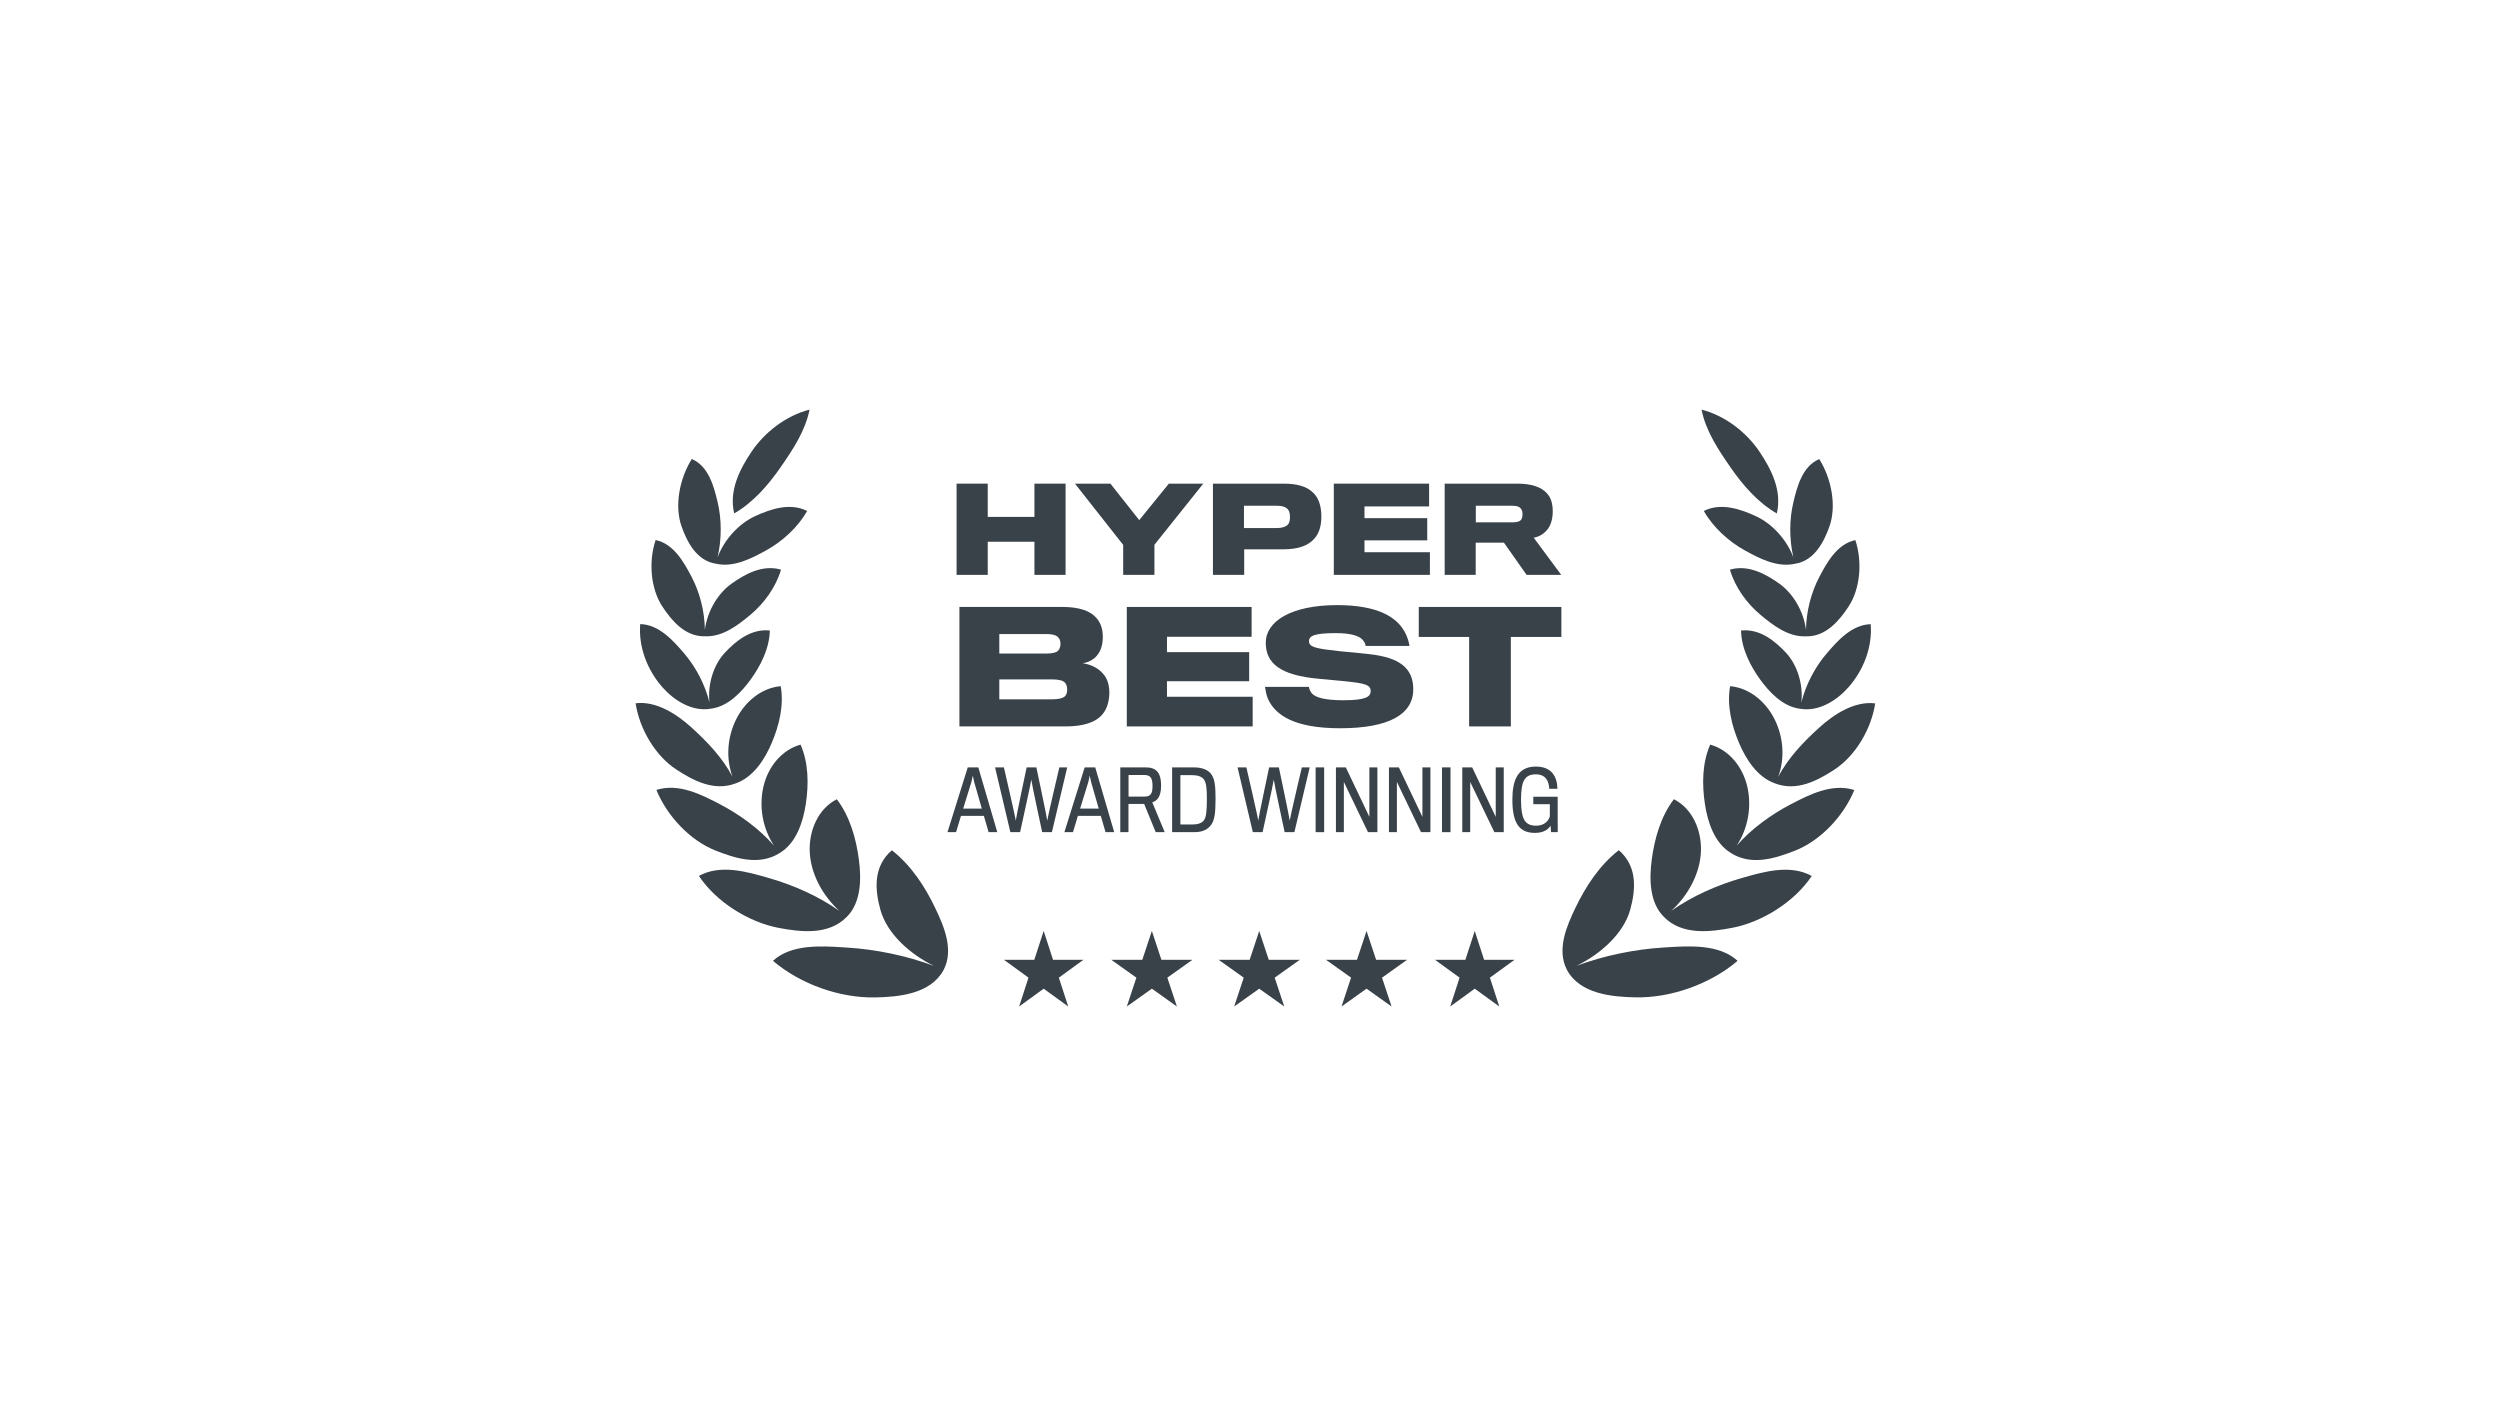
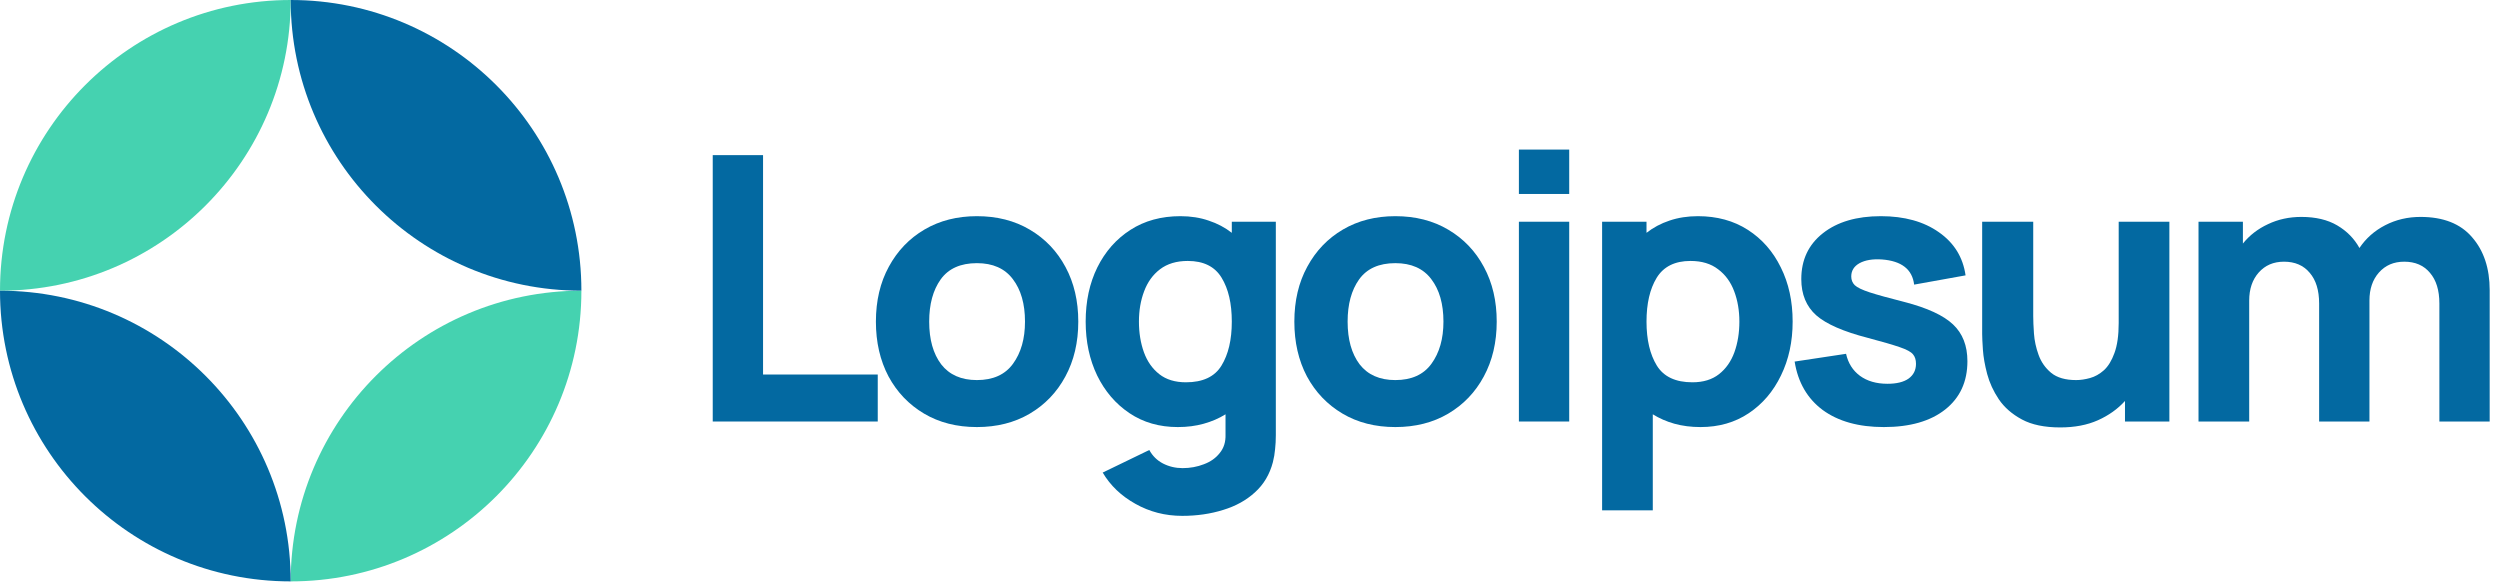
- <svg xmlns="http://www.w3.org/2000/svg" id="logo-20" width="177" height="100" viewBox="0 0 177 100" fill="none">
-   <path class="ccustom" d="M124.575 31.984C125.397 33.212 126.186 34.728 125.798 36.352C124.459 35.585 123.382 34.334 122.528 33.099C121.668 31.855 120.775 30.533 120.469 29C122.158 29.432 123.67 30.631 124.575 31.984Z" fill="#394149" />
-   <path class="ccustom" d="M51.981 36.349C51.594 34.725 52.384 33.21 53.208 31.982C54.114 30.63 55.627 29.432 57.316 29.002C57.009 30.534 56.115 31.856 55.254 33.099C54.399 34.333 53.32 35.584 51.981 36.349Z" fill="#394149" />
-   <path class="ccustom" d="M50.802 39.465C51.104 38.179 51.097 36.77 50.81 35.564C50.557 34.504 50.189 33.005 48.978 32.499C48.097 33.911 47.743 35.834 48.257 37.275C48.627 38.317 49.295 39.695 50.678 39.909C51.948 40.201 53.232 39.524 54.246 38.965C55.373 38.343 56.478 37.354 57.149 36.178C55.918 35.557 54.516 36.061 53.462 36.544C52.325 37.065 51.281 38.183 50.802 39.465Z" fill="#394149" />
-   <path class="ccustom" d="M75.443 40.701V34.242H73.238V36.596H69.931V34.242H67.726V40.701H69.931V38.356H73.238V40.701H75.443Z" fill="#394149" />
-   <path class="ccustom" d="M82.755 34.242H85.19L81.734 38.57V40.701H79.521V38.578L76.107 34.242H78.616L80.657 36.826L82.755 34.242Z" fill="#394149" />
-   <path class="ccustom" fill-rule="evenodd" clip-rule="evenodd" d="M92.869 34.794C93.305 35.139 93.552 35.723 93.552 36.571C93.552 37.262 93.379 37.78 93.05 38.142C92.606 38.652 91.874 38.883 90.919 38.891C90.623 38.899 88.089 38.891 88.089 38.891V40.701H85.876V34.242H90.887C91.775 34.242 92.45 34.423 92.869 34.794ZM91.232 37.073C91.298 36.958 91.331 36.809 91.331 36.604C91.331 36.39 91.29 36.209 91.216 36.11C91.076 35.904 90.812 35.806 90.385 35.806H88.073V37.385H90.368C90.829 37.385 91.1 37.278 91.232 37.073Z" fill="#394149" />
-   <path class="ccustom" d="M101.237 39.097V40.701H94.433V34.242H101.18V35.855H96.605V36.686H101.048V38.257H96.605V39.097H101.237Z" fill="#394149" />
-   <path class="ccustom" fill-rule="evenodd" clip-rule="evenodd" d="M109.498 34.901C109.795 35.205 109.934 35.625 109.934 36.209C109.934 36.711 109.811 37.139 109.605 37.426C109.375 37.739 109.021 38.002 108.585 38.068L110.535 40.701H108.083L106.479 38.422H104.48V40.701H102.283V34.242H107.425C108.445 34.242 109.112 34.489 109.498 34.901ZM107.721 36.752C107.779 36.653 107.795 36.521 107.795 36.414C107.795 36.291 107.779 36.159 107.721 36.077C107.606 35.863 107.376 35.806 107.03 35.806H104.488V36.982H107.071C107.425 36.982 107.639 36.916 107.721 36.752Z" fill="#394149" />
-   <path class="ccustom" d="M100.059 48.802C100.059 47.325 99.121 46.55 96.933 46.312C96.578 46.269 95.533 46.161 94.875 46.108C93.183 45.924 92.677 45.828 92.677 45.396C92.677 45.008 93.076 44.825 94.595 44.825C95.673 44.825 96.276 45.03 96.513 45.343C96.632 45.493 96.675 45.612 96.686 45.73H99.789C99.757 45.472 99.649 45.105 99.477 44.782C98.916 43.705 97.569 42.842 94.671 42.842C91.405 42.842 89.616 43.995 89.616 45.504C89.616 46.959 90.629 47.81 93.367 48.058C93.676 48.085 94.341 48.148 94.885 48.199L94.918 48.202L94.925 48.203L94.927 48.203L95.22 48.231C96.653 48.382 97.041 48.478 97.041 48.931C97.041 49.351 96.664 49.578 95.08 49.578C93.852 49.578 93.129 49.394 92.871 49.082C92.763 48.953 92.688 48.759 92.666 48.629H89.562C89.595 48.845 89.649 49.19 89.767 49.47C90.295 50.655 91.675 51.56 94.875 51.56C98.313 51.56 100.059 50.591 100.059 48.802Z" fill="#394149" />
-   <path class="ccustom" fill-rule="evenodd" clip-rule="evenodd" d="M78.057 50.569C78.38 50.192 78.542 49.621 78.542 49.039C78.542 48.543 78.413 48.069 78.143 47.756C77.82 47.336 77.249 47.034 76.645 46.959C77.055 46.905 77.443 46.69 77.669 46.409C77.949 46.075 78.079 45.623 78.079 45.073C78.079 44.523 77.917 44.039 77.55 43.672C77.141 43.252 76.397 42.972 75.234 42.972H67.927V51.431H75.438C76.635 51.431 77.561 51.172 78.057 50.569ZM75.083 45.58C75.083 45.784 75.018 45.957 74.91 46.075C74.759 46.215 74.479 46.269 74.113 46.269H70.751V44.89H74.037C74.447 44.89 74.727 44.944 74.878 45.084C75.018 45.202 75.083 45.375 75.083 45.58ZM75.406 49.287C75.234 49.448 74.932 49.513 74.425 49.513H70.751V48.101H74.458C74.932 48.101 75.212 48.166 75.374 48.306C75.503 48.435 75.557 48.597 75.557 48.812C75.557 49.017 75.514 49.179 75.406 49.287Z" fill="#394149" />
-   <path class="ccustom" d="M88.689 49.33V51.431H79.777V42.972H88.614V45.084H82.622V46.172H88.441V48.231H82.622V49.33H88.689Z" fill="#394149" />
-   <path class="ccustom" d="M110.545 45.095V42.972H100.448V45.095H104.015V51.431H106.967V45.095H110.545Z" fill="#394149" />
-   <path class="ccustom" d="M110.289 58.917H109.814L109.78 58.459C109.635 58.691 109.328 58.969 108.68 58.969C107.585 58.969 107.076 58.309 107.076 56.624C107.076 55.321 107.4 54.273 108.737 54.273C109.896 54.273 110.249 55.032 110.266 55.848H109.687C109.67 55.315 109.432 54.823 108.749 54.823C107.927 54.823 107.689 55.315 107.689 56.641C107.689 58.025 107.985 58.459 108.761 58.459C109.305 58.459 109.623 58.158 109.728 57.799V56.937H108.558V56.41H110.283V57.741C110.283 58.139 110.287 58.564 110.288 58.778L110.289 58.879V58.917Z" fill="#394149" />
-   <path class="ccustom" fill-rule="evenodd" clip-rule="evenodd" d="M68.037 57.764H69.658L69.994 58.917H70.608L69.264 54.331H68.517L67.081 58.917H67.689L68.037 57.764ZM69.513 57.249H68.193C68.193 57.249 68.766 55.396 68.778 55.356C68.784 55.327 68.876 54.916 68.876 54.916L68.94 55.22L68.969 55.356C68.975 55.385 69.513 57.249 69.513 57.249Z" fill="#394149" />
-   <path class="ccustom" d="M75.002 54.331H75.558L74.475 58.917H73.786C73.786 58.917 73.016 55.35 73.016 55.199C73.01 55.35 72.223 58.917 72.223 58.917H71.534L70.451 54.331H71.076C71.076 54.331 71.916 57.961 71.916 58.106C71.916 57.961 72.686 54.331 72.686 54.331H73.375C73.375 54.331 74.145 57.967 74.145 58.106C74.145 57.967 75.002 54.331 75.002 54.331Z" fill="#394149" />
-   <path class="ccustom" fill-rule="evenodd" clip-rule="evenodd" d="M77.936 57.764H76.315L75.967 58.917H75.359L76.795 54.331H77.542L78.886 58.917H78.272L77.936 57.764ZM76.471 57.249H77.791C77.791 57.249 77.253 55.385 77.247 55.356L77.203 55.147L77.154 54.916C77.154 54.916 77.062 55.327 77.056 55.356C77.044 55.396 76.471 57.249 76.471 57.249Z" fill="#394149" />
-   <path class="ccustom" fill-rule="evenodd" clip-rule="evenodd" d="M81.117 54.331C81.824 54.331 82.206 54.661 82.206 55.622C82.206 56.439 81.899 56.711 81.58 56.803L82.461 58.917H81.824L81.007 56.919H79.895V58.917H79.316V54.331H81.117ZM81.03 56.398C81.488 56.398 81.598 56.161 81.598 55.639C81.598 55.049 81.424 54.869 81.001 54.869H79.901V56.398H81.03Z" fill="#394149" />
-   <path class="ccustom" fill-rule="evenodd" clip-rule="evenodd" d="M86.061 56.549C86.061 57.631 85.98 58.071 85.748 58.401C85.517 58.72 85.152 58.917 84.561 58.917H82.986V54.331H84.521C85.1 54.331 85.551 54.505 85.76 54.817C85.992 55.153 86.061 55.57 86.061 56.549ZM84.44 58.373C84.793 58.373 85.088 58.28 85.239 58.077C85.401 57.857 85.447 57.411 85.447 56.549C85.447 55.825 85.407 55.437 85.239 55.188C85.082 54.974 84.781 54.881 84.428 54.881H83.571V58.373H84.44Z" fill="#394149" />
-   <path class="ccustom" d="M92.17 54.331H92.726L91.643 58.917H90.954C90.954 58.917 90.184 55.35 90.184 55.199C90.178 55.35 89.391 58.917 89.391 58.917H88.701L87.619 54.331H88.244C88.244 54.331 89.084 57.961 89.084 58.106C89.084 57.961 89.854 54.331 89.854 54.331H90.543C90.543 54.331 91.313 57.967 91.313 58.106C91.313 57.967 92.17 54.331 92.17 54.331Z" fill="#394149" />
-   <path class="ccustom" d="M93.75 54.331V58.917H93.147V54.331H93.75Z" fill="#394149" />
-   <path class="ccustom" d="M97.519 54.331V58.917H96.853L95.145 55.361V58.917H94.584V54.331H95.284L96.952 57.834V54.331H97.519Z" fill="#394149" />
-   <path class="ccustom" d="M101.274 54.331V58.917H100.608L98.9 55.361V58.917H98.338V54.331H99.039L100.707 57.834V54.331H101.274Z" fill="#394149" />
-   <path class="ccustom" d="M102.695 54.331V58.917H102.093V54.331H102.695Z" fill="#394149" />
-   <path class="ccustom" d="M106.465 54.331V58.917H105.799L104.091 55.361V58.917H103.529V54.331H104.23L105.898 57.834V54.331H106.465Z" fill="#394149" />
-   <path class="ccustom" d="M74.555 67.955L73.892 65.913L73.228 67.955H71.081L72.818 69.218L72.155 71.26L73.892 69.998L75.629 71.26L74.966 69.218L76.703 67.955H74.555Z" fill="#394149" />
-   <path class="ccustom" d="M82.229 67.956L81.552 65.913L80.875 67.956H78.684L80.456 69.218L79.779 71.26L81.552 69.998L83.325 71.26L82.647 69.218L84.42 67.956H82.229Z" fill="#394149" />
-   <path class="ccustom" d="M89.829 67.956L89.152 65.913L88.475 67.956H86.284L88.056 69.218L87.379 71.26L89.152 69.998L90.924 71.26L90.247 69.218L92.02 67.956H89.829Z" fill="#394149" />
-   <path class="ccustom" d="M97.429 67.956L96.751 65.913L96.074 67.956H93.883L95.656 69.218L94.979 71.26L96.751 69.998L98.524 71.26L97.847 69.218L99.62 67.956H97.429Z" fill="#394149" />
-   <path class="ccustom" d="M105.075 67.956L104.412 65.913L103.748 67.956H101.601L103.338 69.218L102.675 71.26L104.412 69.998L106.149 71.26L105.485 69.218L107.223 67.956H105.075Z" fill="#394149" />
-   <path class="ccustom" d="M46.892 42.937C47.517 43.889 48.483 45.082 49.892 45.048C51.173 45.112 52.28 44.238 53.151 43.508C54.09 42.722 54.937 41.573 55.295 40.331C53.985 39.949 52.73 40.656 51.795 41.322C50.818 42.017 50.066 43.291 49.905 44.598C49.893 43.288 49.538 41.935 48.967 40.846C48.444 39.85 47.716 38.503 46.417 38.234C45.906 39.784 46.069 41.681 46.892 42.937Z" fill="#394149" />
-   <path class="ccustom" d="M50.308 50.179C49.001 50.398 47.725 49.597 46.897 48.655C45.831 47.441 45.196 45.814 45.326 44.185C46.669 44.219 47.686 45.38 48.438 46.258C49.248 47.203 49.911 48.447 50.23 49.731C50.09 48.452 50.519 47.071 51.316 46.217C52.086 45.394 53.163 44.496 54.504 44.64C54.475 45.937 53.825 47.172 53.155 48.098C52.53 48.96 51.567 50.027 50.308 50.179Z" fill="#394149" />
-   <path class="ccustom" d="M47.893 54.488C49.097 55.272 50.558 56.048 52.093 55.461C53.352 55.016 54.153 53.748 54.645 52.585C55.166 51.352 55.515 49.931 55.274 48.581C53.89 48.704 52.743 49.694 52.133 50.903C51.496 52.166 51.374 53.67 51.863 54.994C51.14 53.632 50.083 52.529 48.962 51.51C47.944 50.584 46.477 49.609 45 49.792C45.281 51.619 46.396 53.514 47.893 54.488Z" fill="#394149" />
-   <path class="ccustom" d="M55.194 60.399C56.38 59.69 56.856 58.2 57.051 56.922C57.261 55.545 57.252 54.026 56.68 52.719C55.306 53.103 54.362 54.34 54.05 55.696C53.721 57.128 53.999 58.654 54.8 59.873C53.735 58.652 52.32 57.643 50.963 56.936C49.653 56.253 48.045 55.429 46.472 55.927C47.23 57.779 48.854 59.503 50.653 60.216C52.046 60.768 53.741 61.314 55.194 60.399Z" fill="#394149" />
-   <path class="ccustom" d="M60.812 60.878C60.986 62.208 60.981 63.894 59.949 64.918C58.659 66.238 56.663 65.983 55.123 65.693C53.056 65.302 50.729 63.892 49.481 62.015C51.005 61.176 52.867 61.713 54.376 62.147L54.462 62.172C56.145 62.656 57.939 63.436 59.439 64.502C58.242 63.42 57.369 61.833 57.327 60.232C57.288 58.801 57.91 57.269 59.247 56.587C60.18 57.812 60.617 59.385 60.812 60.878Z" fill="#394149" />
-   <path class="ccustom" d="M66.803 68.682C67.564 67.235 66.81 65.537 66.21 64.282C65.501 62.798 64.531 61.285 63.144 60.199C61.811 61.347 61.938 62.99 62.334 64.418C62.805 66.116 64.438 67.563 66.129 68.388C64.171 67.657 62.032 67.219 59.997 67.09L59.791 67.076C58.156 66.97 56.028 66.831 54.726 68.027C56.695 69.702 59.493 70.668 61.958 70.618C63.611 70.584 65.877 70.388 66.803 68.682Z" fill="#394149" />
-   <path class="ccustom" d="M126.974 39.47C126.497 38.187 125.453 37.068 124.317 36.546C123.262 36.062 121.861 35.556 120.63 36.177C121.3 37.353 122.403 38.343 123.53 38.966C124.543 39.525 125.826 40.204 127.096 39.912C128.48 39.7 129.149 38.322 129.521 37.28C130.036 35.84 129.684 33.916 128.805 32.503C127.593 33.008 127.223 34.507 126.97 35.567C126.681 36.774 126.673 38.183 126.974 39.47Z" fill="#394149" />
-   <path class="ccustom" d="M125.979 41.324C126.955 42.02 127.704 43.293 127.865 44.599C127.879 43.29 128.235 41.939 128.807 40.85C129.33 39.854 130.06 38.508 131.359 38.24C131.869 39.791 131.704 41.687 130.879 42.943C130.255 43.893 129.289 45.084 127.883 45.052C126.6 45.118 125.492 44.241 124.62 43.51C123.682 42.723 122.836 41.574 122.48 40.331C123.79 39.95 125.044 40.658 125.979 41.324Z" fill="#394149" />
-   <path class="ccustom" d="M127.535 49.739C127.678 48.459 127.25 47.075 126.452 46.22C125.684 45.396 124.607 44.497 123.266 44.64C123.293 45.937 123.942 47.173 124.612 48.099C125.236 48.962 126.197 50.029 127.455 50.182C128.763 50.404 130.04 49.603 130.87 48.661C131.937 47.449 132.573 45.822 132.446 44.192C131.102 44.225 130.084 45.385 129.331 46.263C128.519 47.209 127.854 48.455 127.535 49.739Z" fill="#394149" />
-   <path class="ccustom" d="M125.631 50.905C126.267 52.169 126.388 53.673 125.897 54.997C126.621 53.635 127.68 52.533 128.801 51.515C129.82 50.59 131.288 49.615 132.765 49.8C132.483 51.626 131.366 53.52 129.868 54.494C128.664 55.276 127.205 56.05 125.672 55.465C124.411 55.021 123.61 53.751 123.118 52.585C122.597 51.352 122.25 49.93 122.493 48.581C123.876 48.705 125.023 49.696 125.631 50.905Z" fill="#394149" />
-   <path class="ccustom" d="M122.958 59.871C123.758 58.653 124.037 57.128 123.71 55.697C123.4 54.341 122.457 53.103 121.082 52.718C120.509 54.024 120.499 55.543 120.707 56.921C120.901 58.196 121.375 59.684 122.553 60.395C124.008 61.317 125.707 60.772 127.102 60.22C128.902 59.508 130.527 57.785 131.287 55.933C129.714 55.435 128.106 56.257 126.795 56.939C125.439 57.645 124.023 58.651 122.958 59.871Z" fill="#394149" />
-   <path class="ccustom" d="M116.942 60.874C116.767 62.204 116.77 63.89 117.802 64.914C119.09 66.236 121.087 65.982 122.627 65.693C124.695 65.304 127.023 63.896 128.272 62.019C126.75 61.18 124.886 61.715 123.378 62.148L123.291 62.172C121.608 62.655 119.814 63.434 118.313 64.498C119.511 63.417 120.384 61.831 120.428 60.231C120.468 58.799 119.848 57.267 118.512 56.584C117.577 57.809 117.139 59.381 116.942 60.874Z" fill="#394149" />
-   <path class="ccustom" d="M115.787 70.613C114.135 70.578 111.868 70.381 110.944 68.674L110.931 68.65C110.193 67.208 110.943 65.522 111.541 64.274C112.252 62.79 113.223 61.278 114.611 60.193C115.943 61.343 115.814 62.985 115.417 64.413C114.944 66.11 113.31 67.556 111.618 68.38C113.577 67.651 115.716 67.214 117.751 67.086L117.958 67.073C119.593 66.968 121.721 66.831 123.022 68.028C121.051 69.701 118.253 70.665 115.787 70.613Z" fill="#394149" />
+ <svg xmlns="http://www.w3.org/2000/svg" id="logo-44" width="172" height="40" viewBox="0 0 172 40" fill="none">
+   <path d="M49.036 29H60.389V25.767H52.498V10.673H49.036V29Z" fill="#0369a1" class="ccompli2" />
+   <path d="M67.211 29.382C68.586 29.382 69.795 29.076 70.839 28.465C71.891 27.846 72.71 26.993 73.295 25.907C73.889 24.813 74.186 23.553 74.186 22.127C74.186 20.71 73.893 19.459 73.308 18.373C72.722 17.278 71.903 16.421 70.851 15.802C69.808 15.182 68.594 14.873 67.211 14.873C65.854 14.873 64.653 15.178 63.609 15.789C62.566 16.4 61.747 17.253 61.153 18.347C60.559 19.433 60.262 20.693 60.262 22.127C60.262 23.544 60.551 24.8 61.128 25.895C61.713 26.981 62.528 27.833 63.571 28.453C64.615 29.072 65.828 29.382 67.211 29.382ZM67.211 26.149C66.134 26.149 65.315 25.788 64.755 25.067C64.203 24.338 63.928 23.358 63.928 22.127C63.928 20.931 64.191 19.964 64.717 19.225C65.251 18.479 66.083 18.105 67.211 18.105C68.306 18.105 69.129 18.47 69.68 19.2C70.24 19.93 70.52 20.905 70.52 22.127C70.52 23.307 70.245 24.274 69.693 25.029C69.15 25.776 68.323 26.149 67.211 26.149Z" fill="#0369a1" class="ccompli2" />
+   <path d="M81.032 29.382C81.677 29.382 82.271 29.305 82.814 29.153C83.365 29 83.866 28.784 84.316 28.504V29.891C84.333 30.4 84.201 30.824 83.921 31.164C83.65 31.512 83.285 31.77 82.826 31.94C82.368 32.118 81.88 32.207 81.363 32.207C80.879 32.207 80.43 32.101 80.014 31.889C79.606 31.677 79.293 31.367 79.072 30.96L75.865 32.513C76.391 33.404 77.142 34.121 78.117 34.664C79.093 35.215 80.166 35.491 81.337 35.491C82.347 35.491 83.285 35.355 84.15 35.084C85.016 34.821 85.745 34.418 86.339 33.874C86.942 33.331 87.353 32.64 87.574 31.8C87.65 31.503 87.701 31.202 87.727 30.896C87.76 30.599 87.777 30.281 87.777 29.942V15.255H84.748V16.018C84.282 15.653 83.751 15.373 83.157 15.178C82.572 14.975 81.923 14.873 81.21 14.873C79.895 14.873 78.749 15.187 77.774 15.815C76.798 16.442 76.039 17.304 75.496 18.398C74.961 19.484 74.694 20.727 74.694 22.127C74.694 23.502 74.957 24.736 75.483 25.831C76.017 26.925 76.76 27.791 77.71 28.427C78.66 29.064 79.768 29.382 81.032 29.382ZM81.592 26.302C80.845 26.302 80.234 26.115 79.759 25.742C79.284 25.369 78.932 24.868 78.703 24.24C78.474 23.604 78.359 22.899 78.359 22.127C78.359 21.364 78.478 20.668 78.716 20.04C78.953 19.404 79.318 18.899 79.81 18.525C80.311 18.144 80.947 17.953 81.719 17.953C82.805 17.953 83.582 18.339 84.048 19.111C84.515 19.875 84.748 20.88 84.748 22.127C84.748 23.375 84.511 24.384 84.036 25.156C83.569 25.92 82.754 26.302 81.592 26.302Z" fill="#0369a1" class="ccompli2" />
+   <path d="M96 29.382C97.374 29.382 98.584 29.076 99.627 28.465C100.679 27.846 101.498 26.993 102.083 25.907C102.677 24.813 102.974 23.553 102.974 22.127C102.974 20.71 102.682 19.459 102.096 18.373C101.511 17.278 100.692 16.421 99.64 15.802C98.596 15.182 97.383 14.873 96 14.873C94.642 14.873 93.442 15.178 92.398 15.789C91.354 16.4 90.536 17.253 89.942 18.347C89.348 19.433 89.051 20.693 89.051 22.127C89.051 23.544 89.339 24.8 89.916 25.895C90.502 26.981 91.316 27.833 92.36 28.453C93.403 29.072 94.617 29.382 96 29.382ZM96 26.149C94.922 26.149 94.103 25.788 93.543 25.067C92.992 24.338 92.716 23.358 92.716 22.127C92.716 20.931 92.979 19.964 93.505 19.225C94.04 18.479 94.871 18.105 96 18.105C97.094 18.105 97.917 18.47 98.469 19.2C99.029 19.93 99.309 20.905 99.309 22.127C99.309 23.307 99.033 24.274 98.482 25.029C97.939 25.776 97.111 26.149 96 26.149Z" fill="#0369a1" class="ccompli2" />
+   <path d="M104.5 13.345H107.962V10.291H104.5V13.345ZM104.5 29H107.962V15.255H104.5V29Z" fill="#0369a1" class="ccompli2" />
+   <path d="M110.225 35.109H113.712V28.504C114.162 28.784 114.658 29 115.201 29.153C115.753 29.305 116.351 29.382 116.996 29.382C118.26 29.382 119.368 29.064 120.318 28.427C121.268 27.791 122.006 26.925 122.532 25.831C123.067 24.736 123.334 23.502 123.334 22.127C123.334 20.727 123.063 19.484 122.52 18.398C121.985 17.304 121.23 16.442 120.254 15.815C119.278 15.187 118.133 14.873 116.818 14.873C116.105 14.873 115.452 14.975 114.858 15.178C114.272 15.373 113.746 15.653 113.28 16.018V15.255H110.225V35.109ZM116.436 26.302C115.282 26.302 114.468 25.92 113.992 25.156C113.517 24.384 113.28 23.375 113.28 22.127C113.28 20.88 113.513 19.875 113.98 19.111C114.455 18.339 115.231 17.953 116.309 17.953C117.081 17.953 117.713 18.144 118.205 18.525C118.706 18.899 119.075 19.404 119.312 20.04C119.55 20.668 119.669 21.364 119.669 22.127C119.669 22.899 119.554 23.604 119.325 24.24C119.096 24.868 118.744 25.369 118.269 25.742C117.794 26.115 117.183 26.302 116.436 26.302Z" fill="#0369a1" class="ccompli2" />
+   <path d="M129.606 29.382C131.404 29.382 132.813 28.979 133.831 28.173C134.849 27.367 135.358 26.259 135.358 24.851C135.358 23.782 135.027 22.938 134.366 22.318C133.712 21.699 132.601 21.185 131.031 20.778C129.962 20.507 129.164 20.286 128.638 20.116C128.121 19.947 127.777 19.781 127.607 19.62C127.446 19.459 127.366 19.259 127.366 19.022C127.366 18.623 127.556 18.318 127.938 18.105C128.329 17.893 128.842 17.808 129.478 17.851C130.827 17.953 131.566 18.53 131.693 19.582L135.231 18.945C135.053 17.698 134.442 16.71 133.398 15.98C132.355 15.242 131.023 14.873 129.402 14.873C127.739 14.873 126.411 15.263 125.418 16.044C124.426 16.824 123.929 17.876 123.929 19.2C123.929 20.252 124.273 21.084 124.96 21.695C125.647 22.297 126.831 22.814 128.511 23.247C129.504 23.51 130.233 23.722 130.7 23.884C131.175 24.045 131.481 24.21 131.616 24.38C131.752 24.541 131.82 24.758 131.82 25.029C131.82 25.462 131.65 25.801 131.311 26.047C130.972 26.285 130.488 26.404 129.86 26.404C129.096 26.404 128.464 26.221 127.964 25.856C127.472 25.491 127.153 24.987 127.009 24.342L123.471 24.876C123.7 26.31 124.345 27.422 125.406 28.211C126.475 28.991 127.875 29.382 129.606 29.382Z" fill="#0369a1" class="ccompli2" />
+   <path d="M141.744 29.407C142.737 29.407 143.602 29.242 144.341 28.911C145.079 28.58 145.698 28.139 146.199 27.587V29H149.253V15.255H145.766V22.229C145.766 23.078 145.668 23.765 145.473 24.291C145.287 24.808 145.045 25.203 144.748 25.474C144.451 25.738 144.133 25.916 143.793 26.009C143.454 26.102 143.136 26.149 142.839 26.149C142.101 26.149 141.528 25.984 141.121 25.653C140.722 25.322 140.433 24.91 140.255 24.418C140.077 23.926 139.971 23.438 139.937 22.954C139.903 22.462 139.886 22.059 139.886 21.745V15.255H136.373V22.967C136.373 23.196 136.39 23.561 136.424 24.062C136.458 24.562 136.556 25.118 136.717 25.729C136.878 26.331 137.145 26.913 137.519 27.473C137.901 28.033 138.431 28.495 139.11 28.86C139.788 29.225 140.667 29.407 141.744 29.407Z" fill="#0369a1" class="ccompli2" />
+   <path d="M151.258 29H154.745V20.676C154.745 19.887 154.961 19.247 155.394 18.755C155.835 18.254 156.416 18.004 157.138 18.004C157.893 18.004 158.483 18.258 158.907 18.767C159.339 19.268 159.556 19.972 159.556 20.88V29H163.018V20.676C163.018 19.887 163.234 19.247 163.667 18.755C164.108 18.254 164.689 18.004 165.41 18.004C166.166 18.004 166.755 18.258 167.179 18.767C167.612 19.268 167.829 19.972 167.829 20.88V29H171.29V19.964C171.29 18.462 170.887 17.248 170.081 16.324C169.284 15.39 168.1 14.924 166.53 14.924C165.648 14.924 164.838 15.114 164.099 15.496C163.361 15.878 162.772 16.4 162.33 17.062C161.974 16.417 161.465 15.899 160.803 15.509C160.141 15.119 159.318 14.924 158.334 14.924C157.502 14.924 156.739 15.089 156.043 15.42C155.347 15.742 154.77 16.188 154.312 16.756V15.255H151.258V29Z" fill="#0369a1" class="ccompli2" />
+   <path d="M20 0C8.954 0 0 8.954 0 20C11.046 20 20 11.046 20 0Z" fill="#45D2B0" class="ccustom" />
+   <path d="M20 40C31.046 40 40 31.046 40 20C28.954 20 20 28.954 20 40Z" fill="#45D2B0" class="ccustom" />
+   <path d="M20 0C31.046 0 40 8.954 40 20C28.954 20 20 11.046 20 0Z" fill="#0369a1" class="ccompli2" />
+   <path d="M20 40C8.954 40 -9.65645e-07 31.046 0 20C11.046 20 20 28.954 20 40Z" fill="#0369a1" class="ccompli2" />
</svg>
